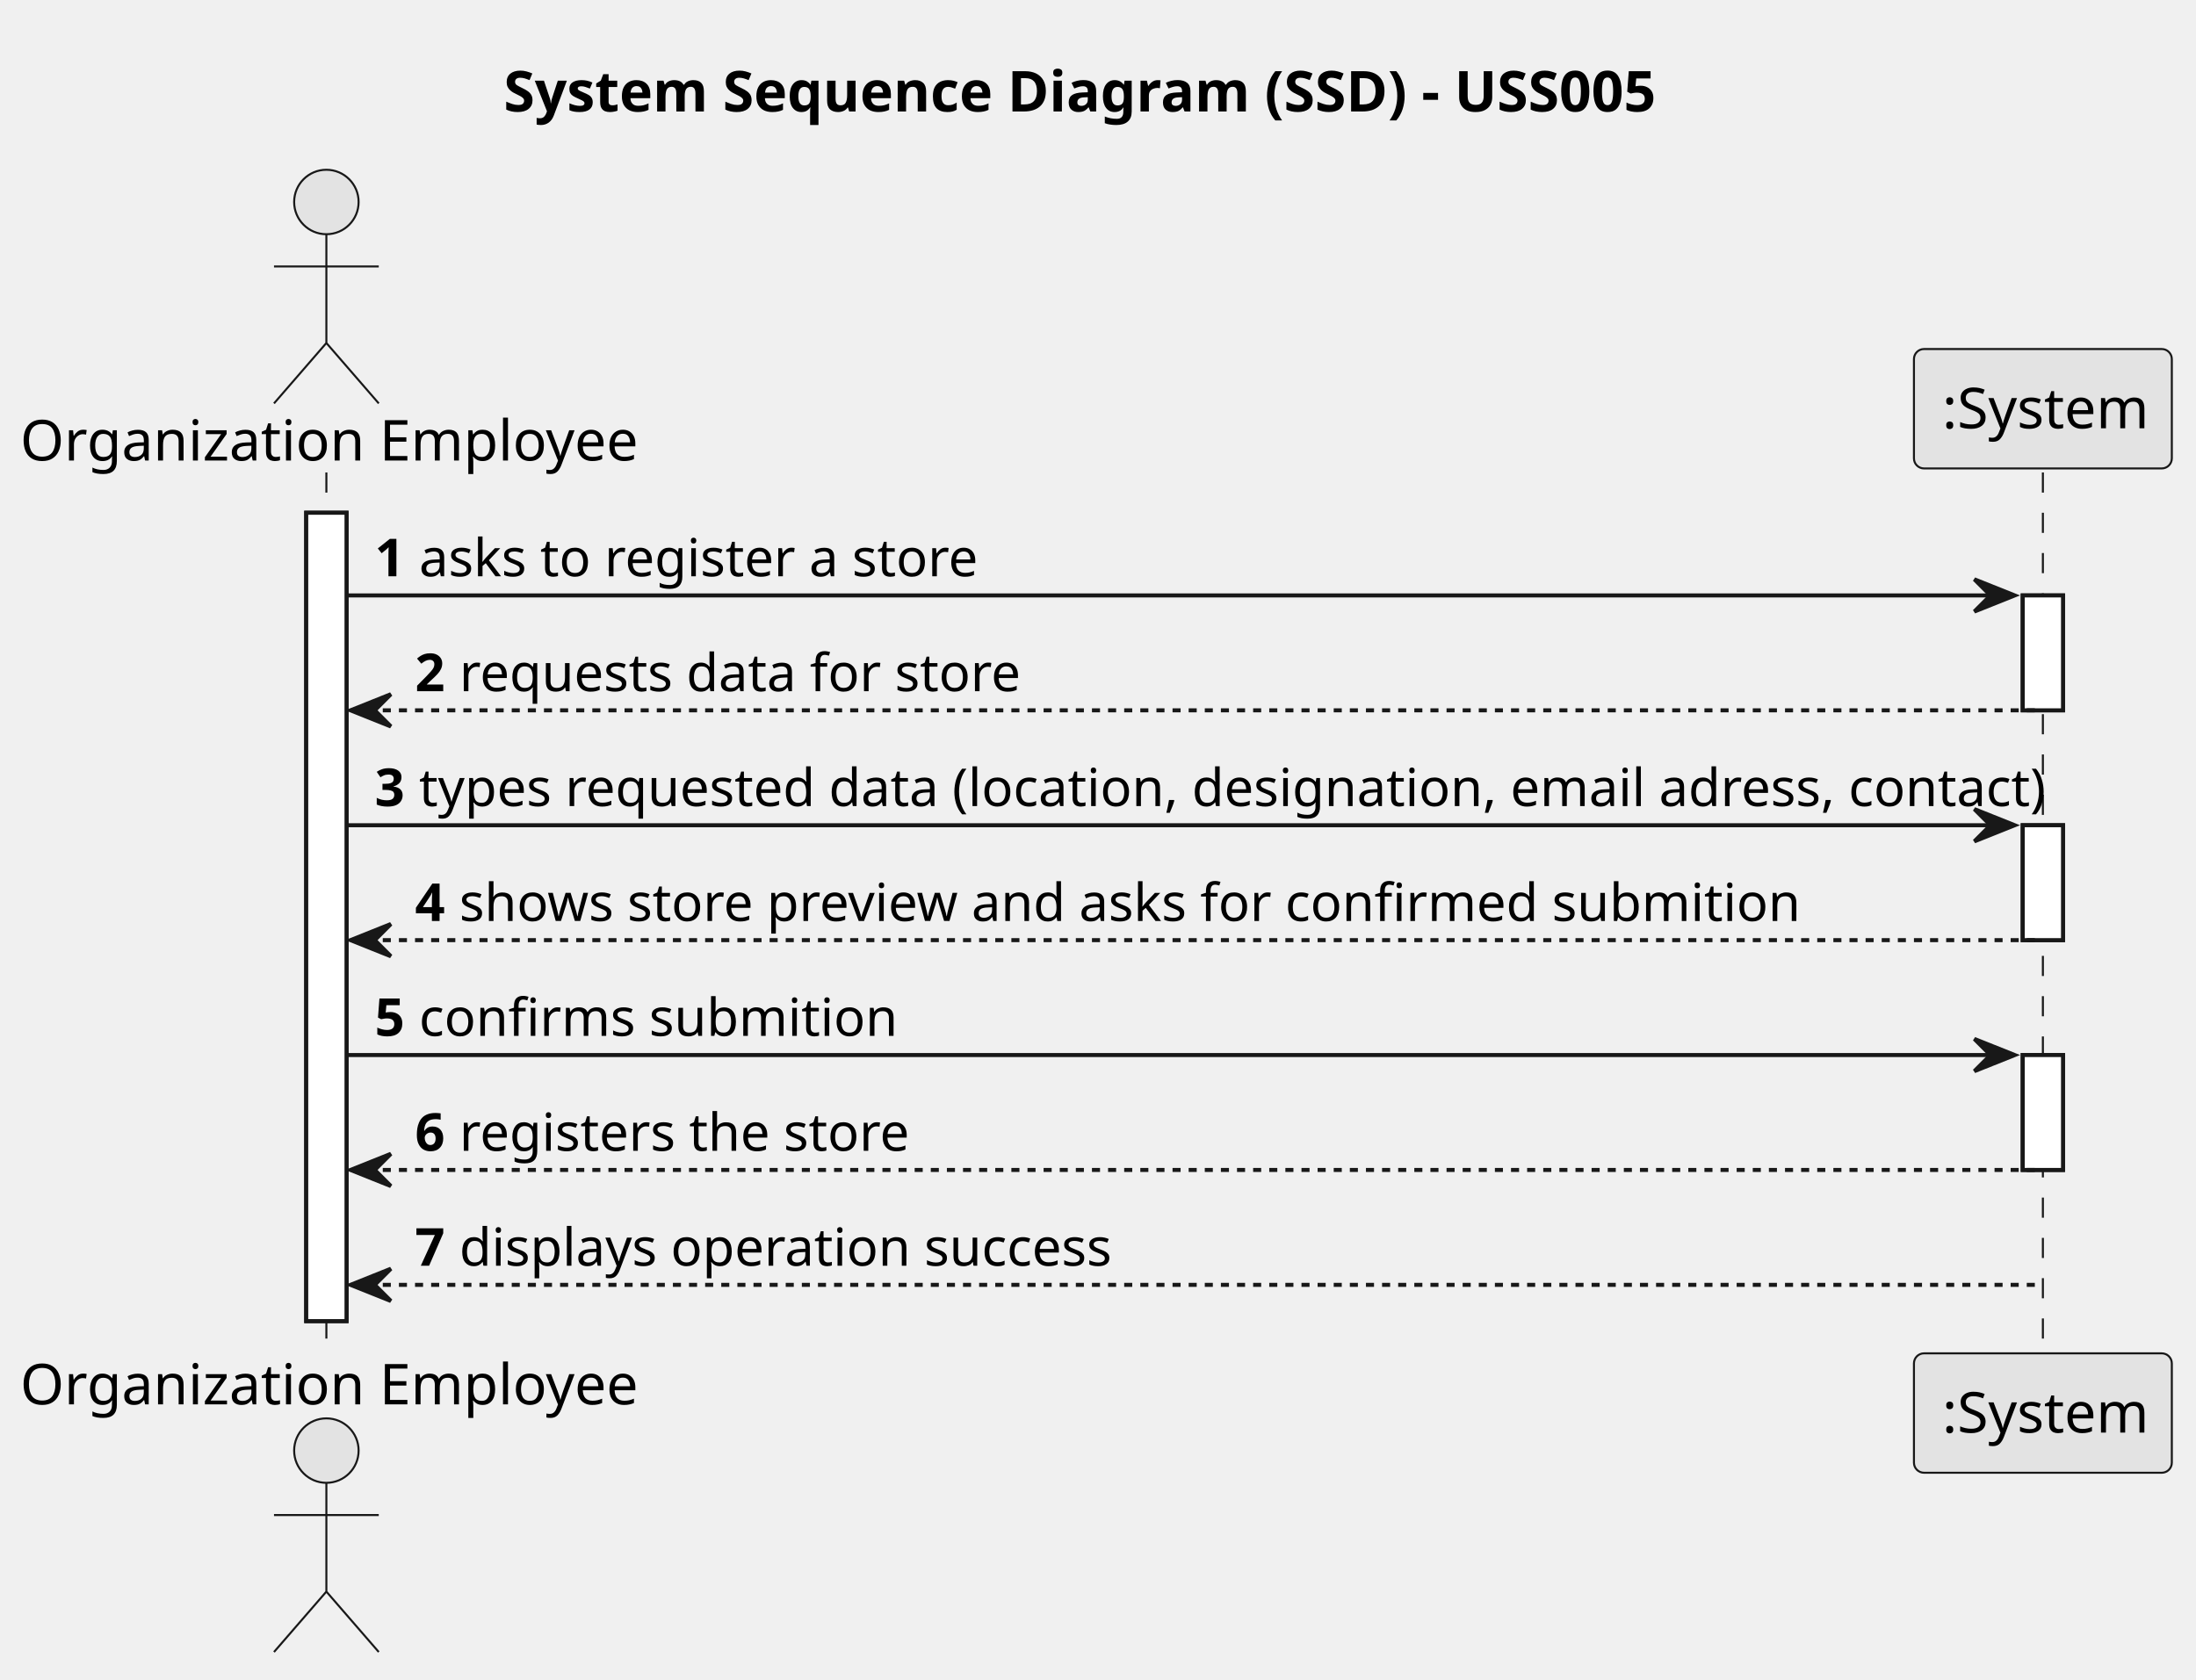
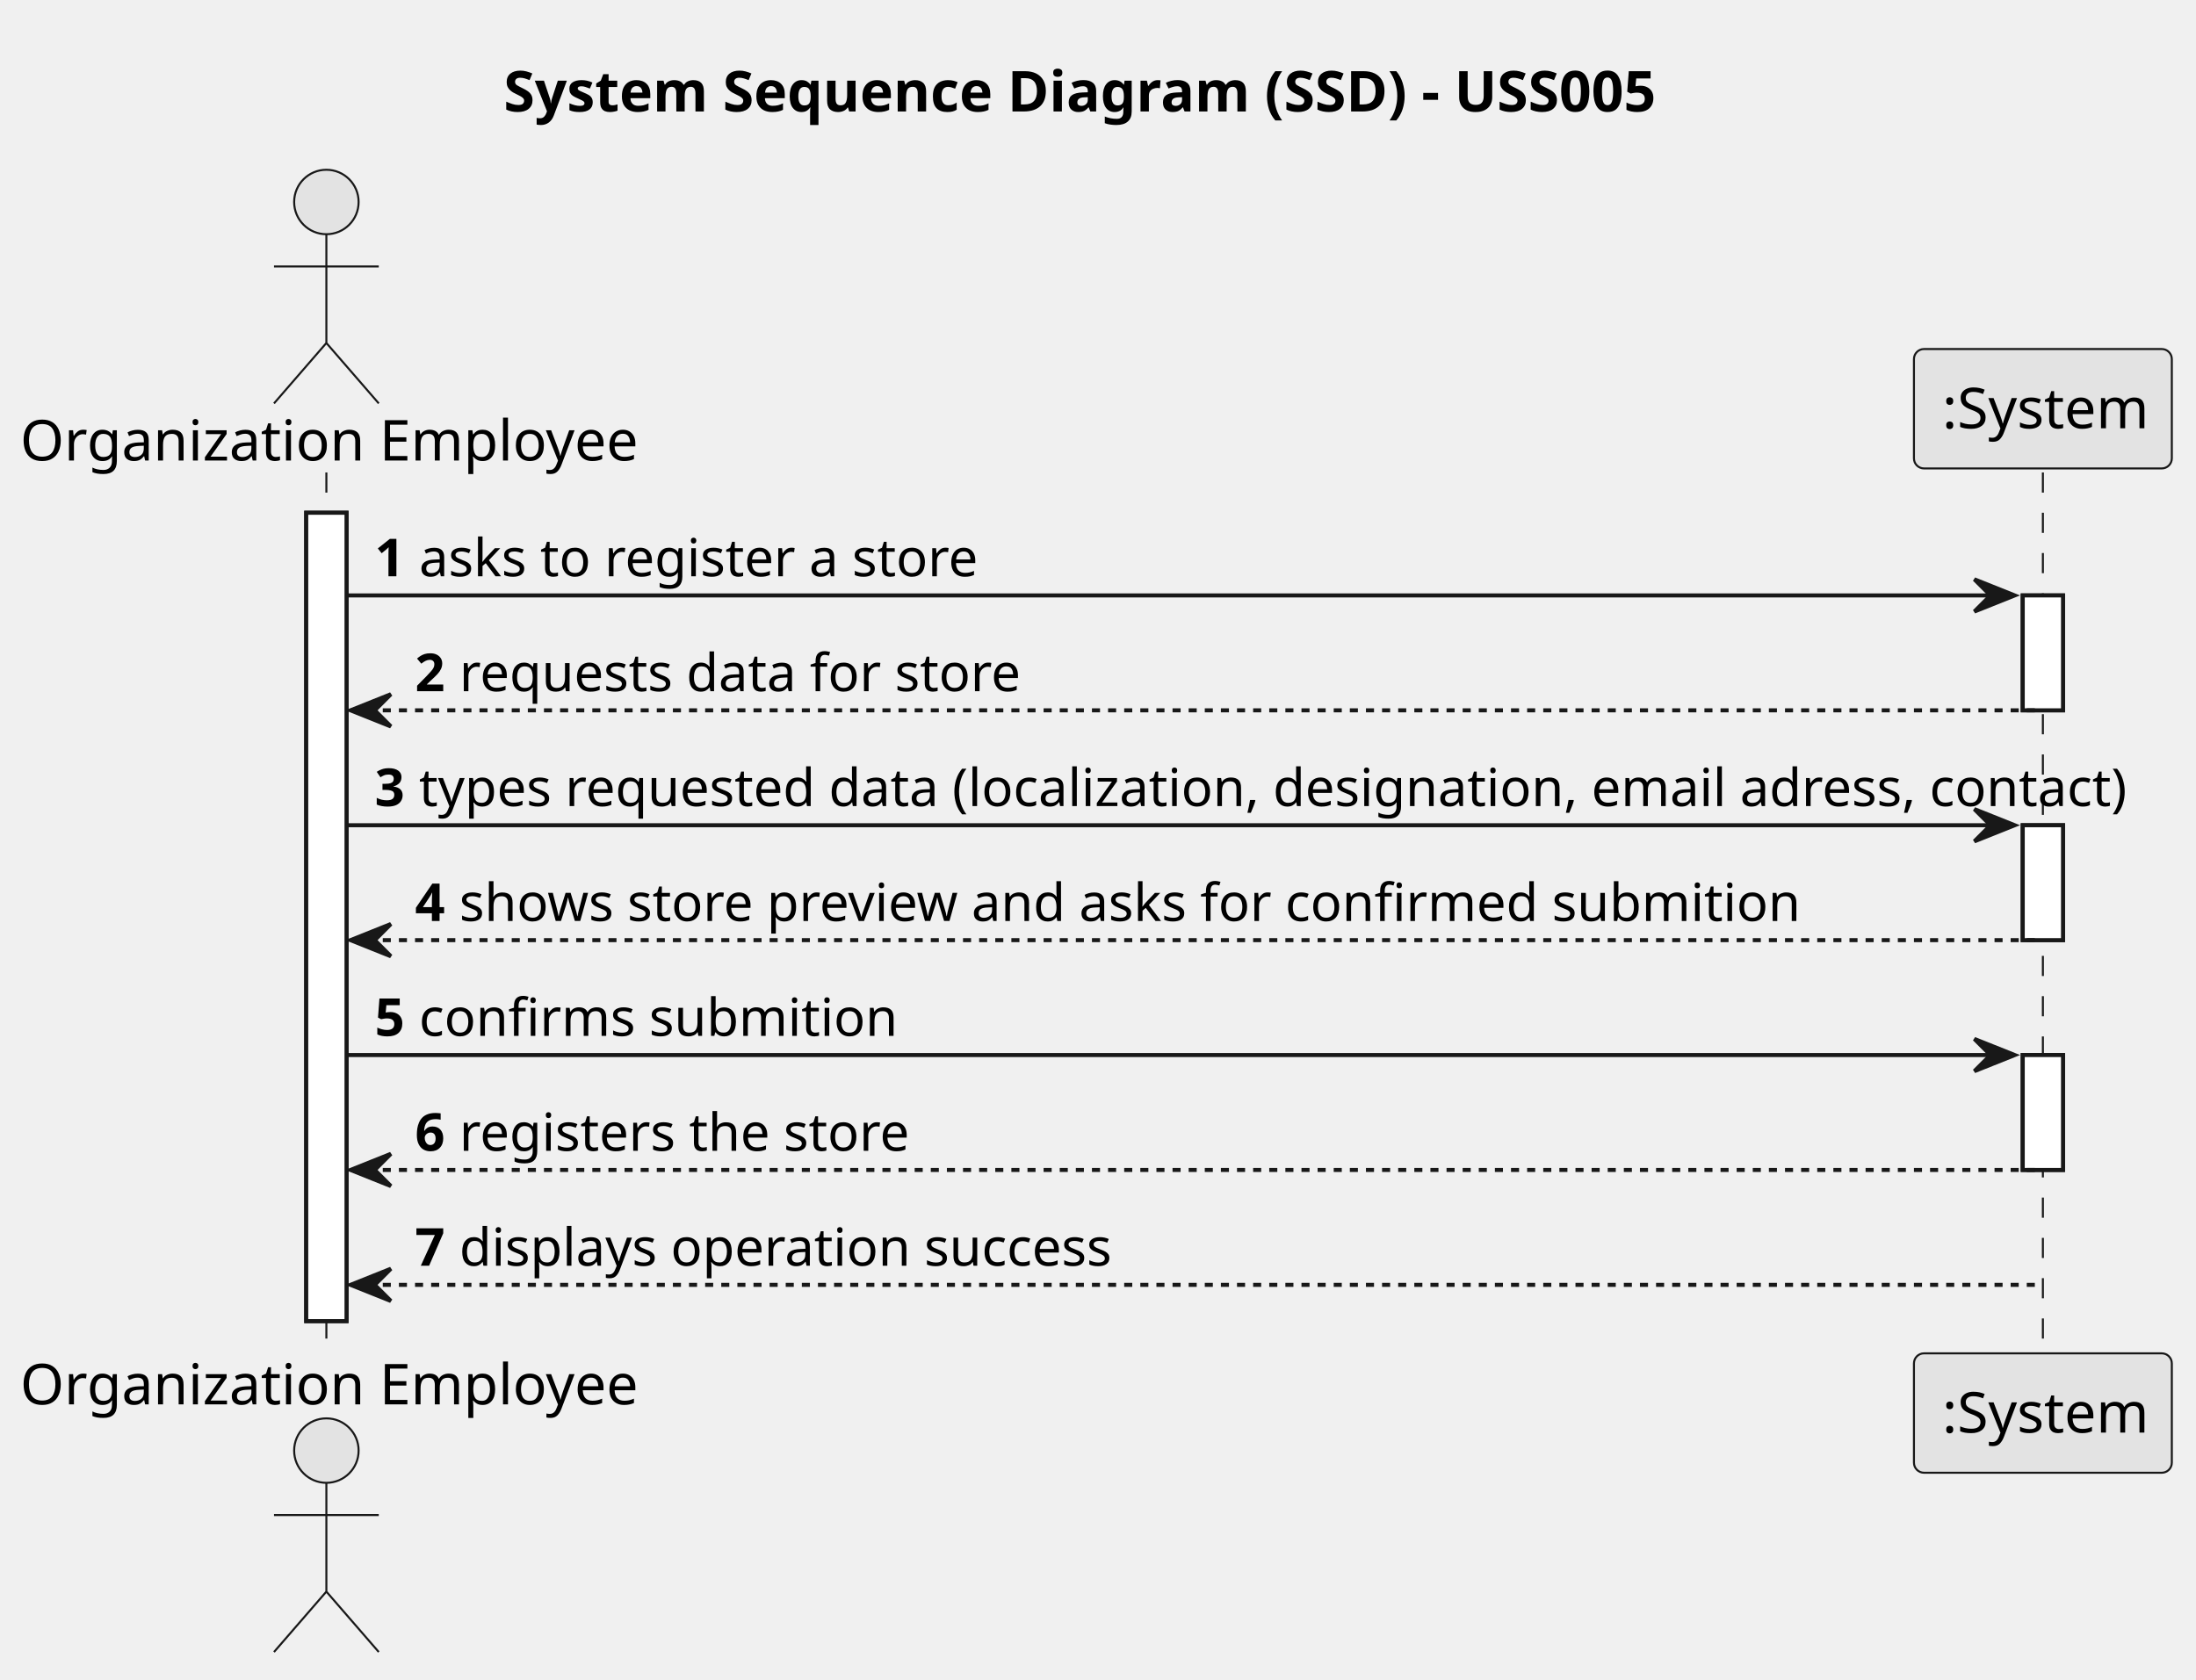
<svg xmlns="http://www.w3.org/2000/svg" contentStyleType="text/css" height="417px" preserveAspectRatio="none" style="width:545px;height:417px;background:#FFFFFF;" version="1.1" viewBox="0 0 545 417" width="545px" zoomAndPan="magnify">
  <defs />
  <g>
    <text fill="#000000" font-family="sans-serif" font-size="14" font-weight="bold" lengthAdjust="spacing" textLength="293" x="125" y="27.674">System Sequence Diagram (SSD) - USS005</text>
    <rect fill="#FFFFFF" height="200.664" style="stroke:#181818;stroke-width:1.0;" width="10" x="76" y="127.281" />
    <rect fill="#FFFFFF" height="28.523" style="stroke:#181818;stroke-width:1.0;" width="10" x="502" y="147.805" />
    <rect fill="#FFFFFF" height="28.523" style="stroke:#181818;stroke-width:1.0;" width="10" x="502" y="204.852" />
    <rect fill="#FFFFFF" height="28.523" style="stroke:#181818;stroke-width:1.0;" width="10" x="502" y="261.898" />
    <line style="stroke:#181818;stroke-width:0.5;stroke-dasharray:5.0,5.0;" x1="81" x2="81" y1="117.281" y2="336.945" />
    <line style="stroke:#181818;stroke-width:0.5;stroke-dasharray:5.0,5.0;" x1="507" x2="507" y1="117.281" y2="336.945" />
    <text fill="#000000" font-family="sans-serif" font-size="14" lengthAdjust="spacing" textLength="146" x="5" y="114.314">Organization Employee</text>
    <ellipse cx="81" cy="50.141" fill="#E3E3E3" rx="8" ry="8" style="stroke:#181818;stroke-width:0.5;" />
    <path d="M81,58.141 L81,85.141 M68,66.141 L94,66.141 M81,85.141 L68,100.141 M81,85.141 L94,100.141 " fill="none" style="stroke:#181818;stroke-width:0.5;" />
    <text fill="#000000" font-family="sans-serif" font-size="14" lengthAdjust="spacing" textLength="146" x="5" y="348.619">Organization Employee</text>
    <ellipse cx="81" cy="360.086" fill="#E3E3E3" rx="8" ry="8" style="stroke:#181818;stroke-width:0.5;" />
    <path d="M81,368.086 L81,395.086 M68,376.086 L94,376.086 M81,395.086 L68,410.086 M81,395.086 L94,410.086 " fill="none" style="stroke:#181818;stroke-width:0.5;" />
    <rect fill="#E3E3E3" height="29.641" rx="2.5" ry="2.5" style="stroke:#181818;stroke-width:0.5;" width="64" x="475" y="86.641" />
    <text fill="#000000" font-family="sans-serif" font-size="14" lengthAdjust="spacing" textLength="50" x="482" y="106.314">:System</text>
    <rect fill="#E3E3E3" height="29.641" rx="2.5" ry="2.5" style="stroke:#181818;stroke-width:0.5;" width="64" x="475" y="335.945" />
    <text fill="#000000" font-family="sans-serif" font-size="14" lengthAdjust="spacing" textLength="50" x="482" y="355.619">:System</text>
    <rect fill="#FFFFFF" height="200.664" style="stroke:#181818;stroke-width:1.0;" width="10" x="76" y="127.281" />
    <rect fill="#FFFFFF" height="28.523" style="stroke:#181818;stroke-width:1.0;" width="10" x="502" y="147.805" />
    <rect fill="#FFFFFF" height="28.523" style="stroke:#181818;stroke-width:1.0;" width="10" x="502" y="204.852" />
    <rect fill="#FFFFFF" height="28.523" style="stroke:#181818;stroke-width:1.0;" width="10" x="502" y="261.898" />
    <polygon fill="#181818" points="490,143.805,500,147.805,490,151.805,494,147.805" style="stroke:#181818;stroke-width:1.0;" />
    <line style="stroke:#181818;stroke-width:1.0;" x1="86" x2="496" y1="147.805" y2="147.805" />
    <text fill="#000000" font-family="sans-serif" font-size="13" font-weight="bold" lengthAdjust="spacing" textLength="7" x="93" y="143.05">1</text>
    <text fill="#000000" font-family="sans-serif" font-size="13" lengthAdjust="spacing" textLength="134" x="104" y="143.05">asks to register a store</text>
    <polygon fill="#181818" points="97,172.328,87,176.328,97,180.328,93,176.328" style="stroke:#181818;stroke-width:1.0;" />
    <line style="stroke:#181818;stroke-width:1.0;stroke-dasharray:2.0,2.0;" x1="91" x2="506" y1="176.328" y2="176.328" />
    <text fill="#000000" font-family="sans-serif" font-size="13" font-weight="bold" lengthAdjust="spacing" textLength="7" x="103" y="171.573">2</text>
    <text fill="#000000" font-family="sans-serif" font-size="13" lengthAdjust="spacing" textLength="130" x="114" y="171.573">requests data for store</text>
    <polygon fill="#181818" points="490,200.852,500,204.852,490,208.852,494,204.852" style="stroke:#181818;stroke-width:1.0;" />
    <line style="stroke:#181818;stroke-width:1.0;" x1="86" x2="496" y1="204.852" y2="204.852" />
    <text fill="#000000" font-family="sans-serif" font-size="13" font-weight="bold" lengthAdjust="spacing" textLength="7" x="93" y="200.097">3</text>
-     <text fill="#000000" font-family="sans-serif" font-size="13" lengthAdjust="spacing" textLength="386" x="104" y="200.097">types requested data (location, designation, email adress, contact)</text>
+     <text fill="#000000" font-family="sans-serif" font-size="13" lengthAdjust="spacing" textLength="386" x="104" y="200.097">types requested data (localization, designation, email adress, contact)</text>
    <polygon fill="#181818" points="97,229.375,87,233.375,97,237.375,93,233.375" style="stroke:#181818;stroke-width:1.0;" />
    <line style="stroke:#181818;stroke-width:1.0;stroke-dasharray:2.0,2.0;" x1="91" x2="506" y1="233.375" y2="233.375" />
    <text fill="#000000" font-family="sans-serif" font-size="13" font-weight="bold" lengthAdjust="spacing" textLength="7" x="103" y="228.62">4</text>
    <text fill="#000000" font-family="sans-serif" font-size="13" lengthAdjust="spacing" textLength="311" x="114" y="228.62">shows store preview and asks for confirmed submition</text>
    <polygon fill="#181818" points="490,257.898,500,261.898,490,265.898,494,261.898" style="stroke:#181818;stroke-width:1.0;" />
    <line style="stroke:#181818;stroke-width:1.0;" x1="86" x2="496" y1="261.898" y2="261.898" />
    <text fill="#000000" font-family="sans-serif" font-size="13" font-weight="bold" lengthAdjust="spacing" textLength="7" x="93" y="257.144">5</text>
    <text fill="#000000" font-family="sans-serif" font-size="13" lengthAdjust="spacing" textLength="109" x="104" y="257.144">confirms submition</text>
    <polygon fill="#181818" points="97,286.422,87,290.422,97,294.422,93,290.422" style="stroke:#181818;stroke-width:1.0;" />
    <line style="stroke:#181818;stroke-width:1.0;stroke-dasharray:2.0,2.0;" x1="91" x2="506" y1="290.422" y2="290.422" />
    <text fill="#000000" font-family="sans-serif" font-size="13" font-weight="bold" lengthAdjust="spacing" textLength="7" x="103" y="285.667">6</text>
    <text fill="#000000" font-family="sans-serif" font-size="13" lengthAdjust="spacing" textLength="105" x="114" y="285.667">registers the store</text>
    <polygon fill="#181818" points="97,314.945,87,318.945,97,322.945,93,318.945" style="stroke:#181818;stroke-width:1.0;" />
    <line style="stroke:#181818;stroke-width:1.0;stroke-dasharray:2.0,2.0;" x1="91" x2="506" y1="318.945" y2="318.945" />
    <text fill="#000000" font-family="sans-serif" font-size="13" font-weight="bold" lengthAdjust="spacing" textLength="7" x="103" y="314.19">7</text>
    <text fill="#000000" font-family="sans-serif" font-size="13" lengthAdjust="spacing" textLength="158" x="114" y="314.19">displays operation success</text>
  </g>
</svg>
